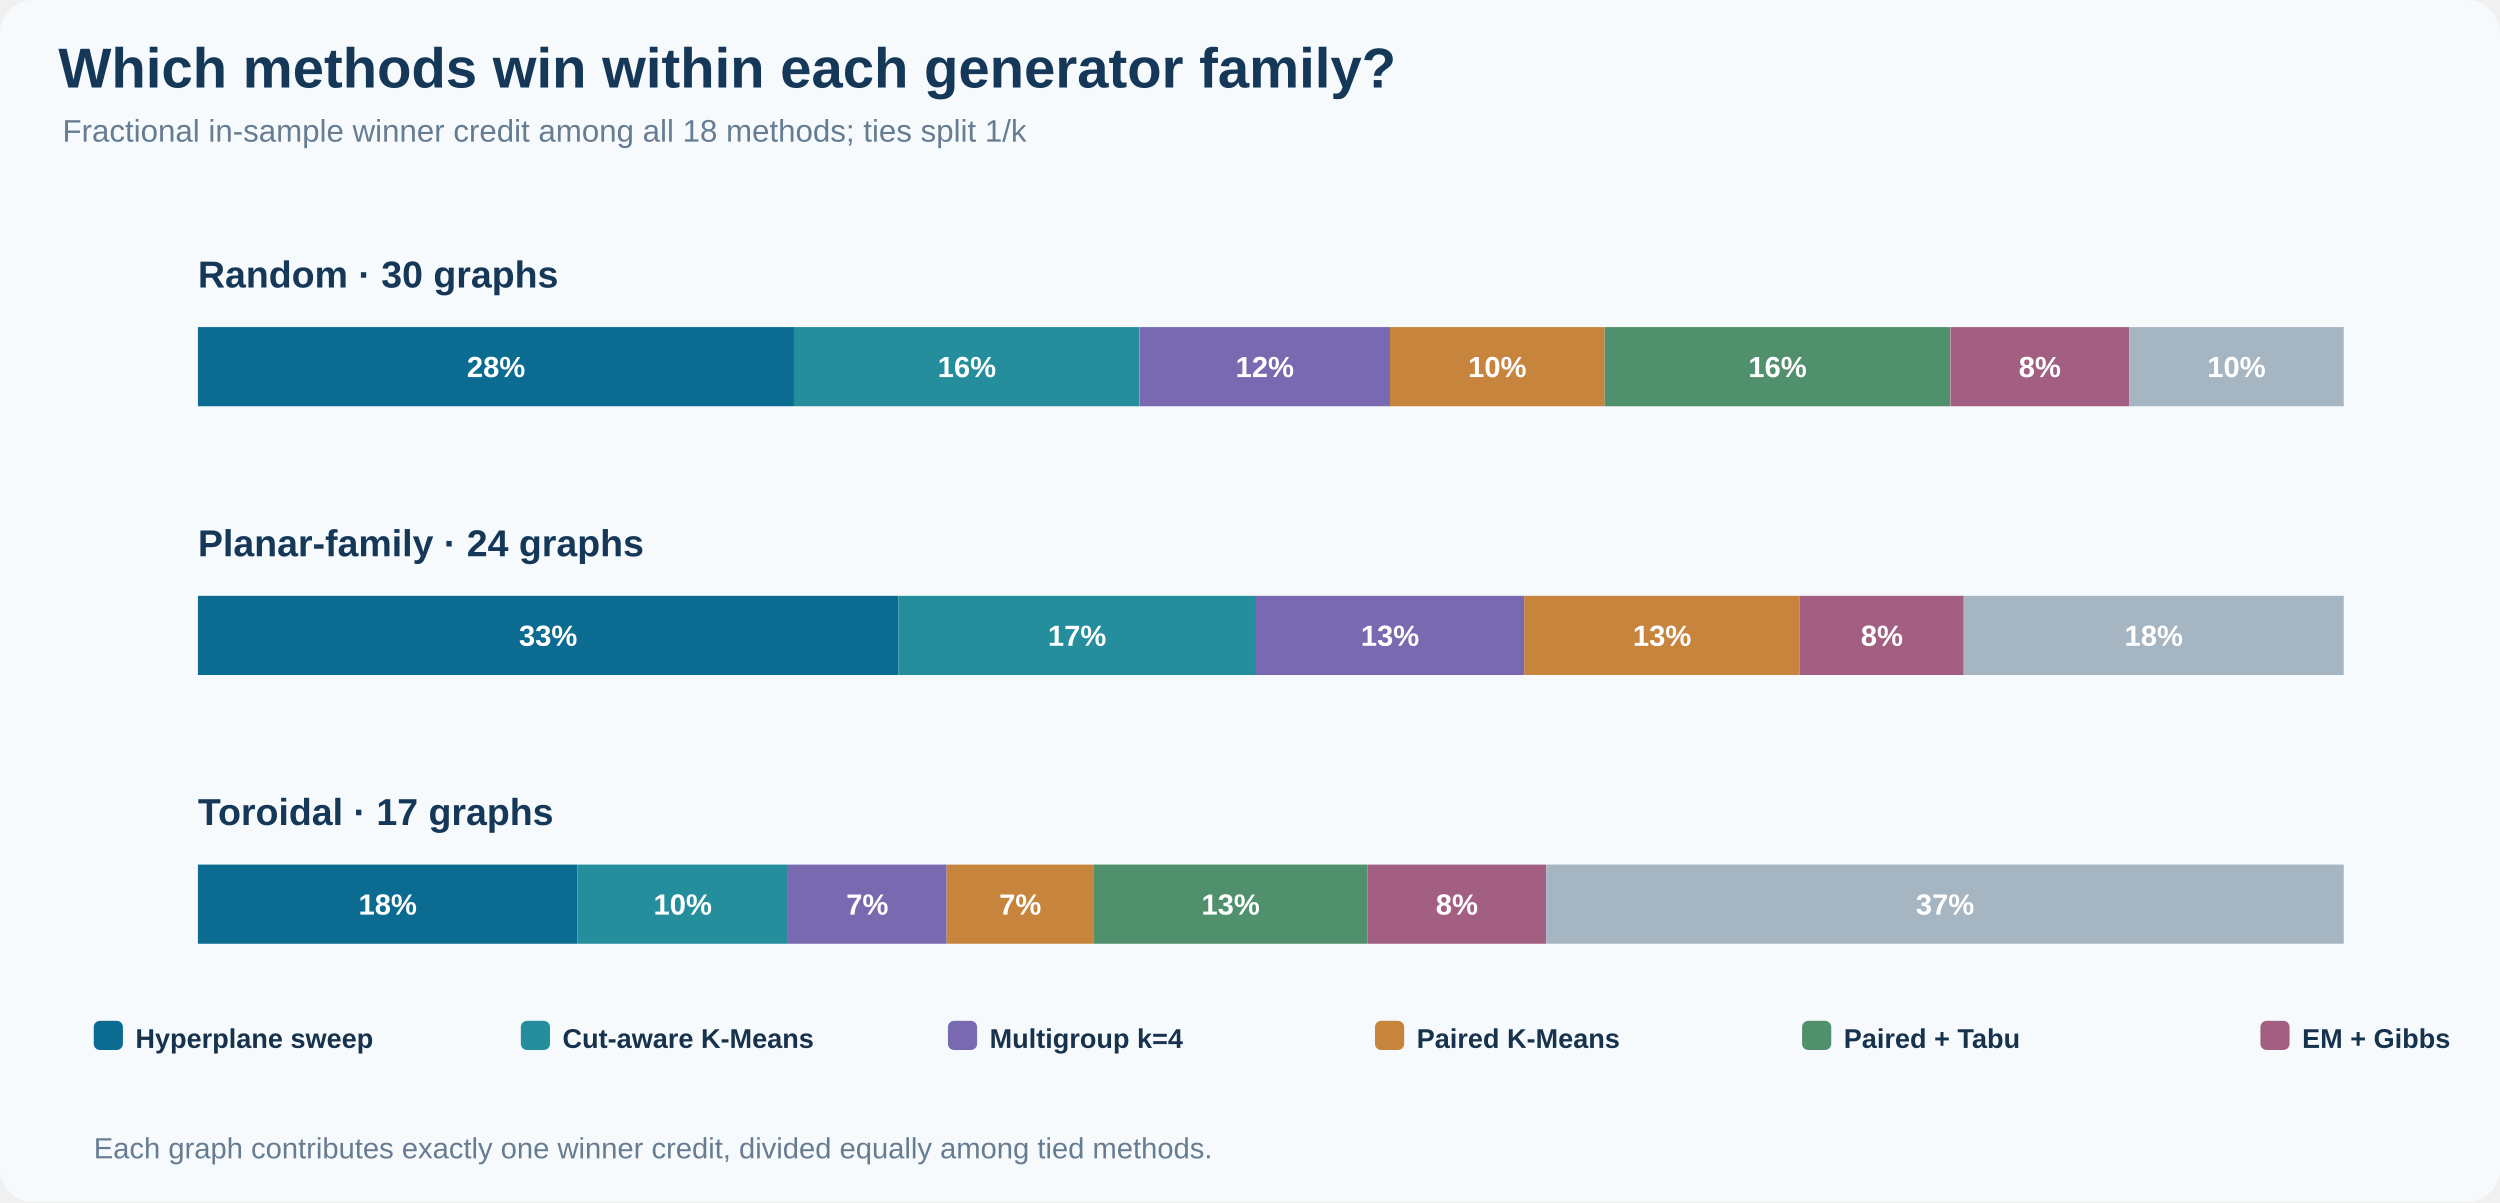
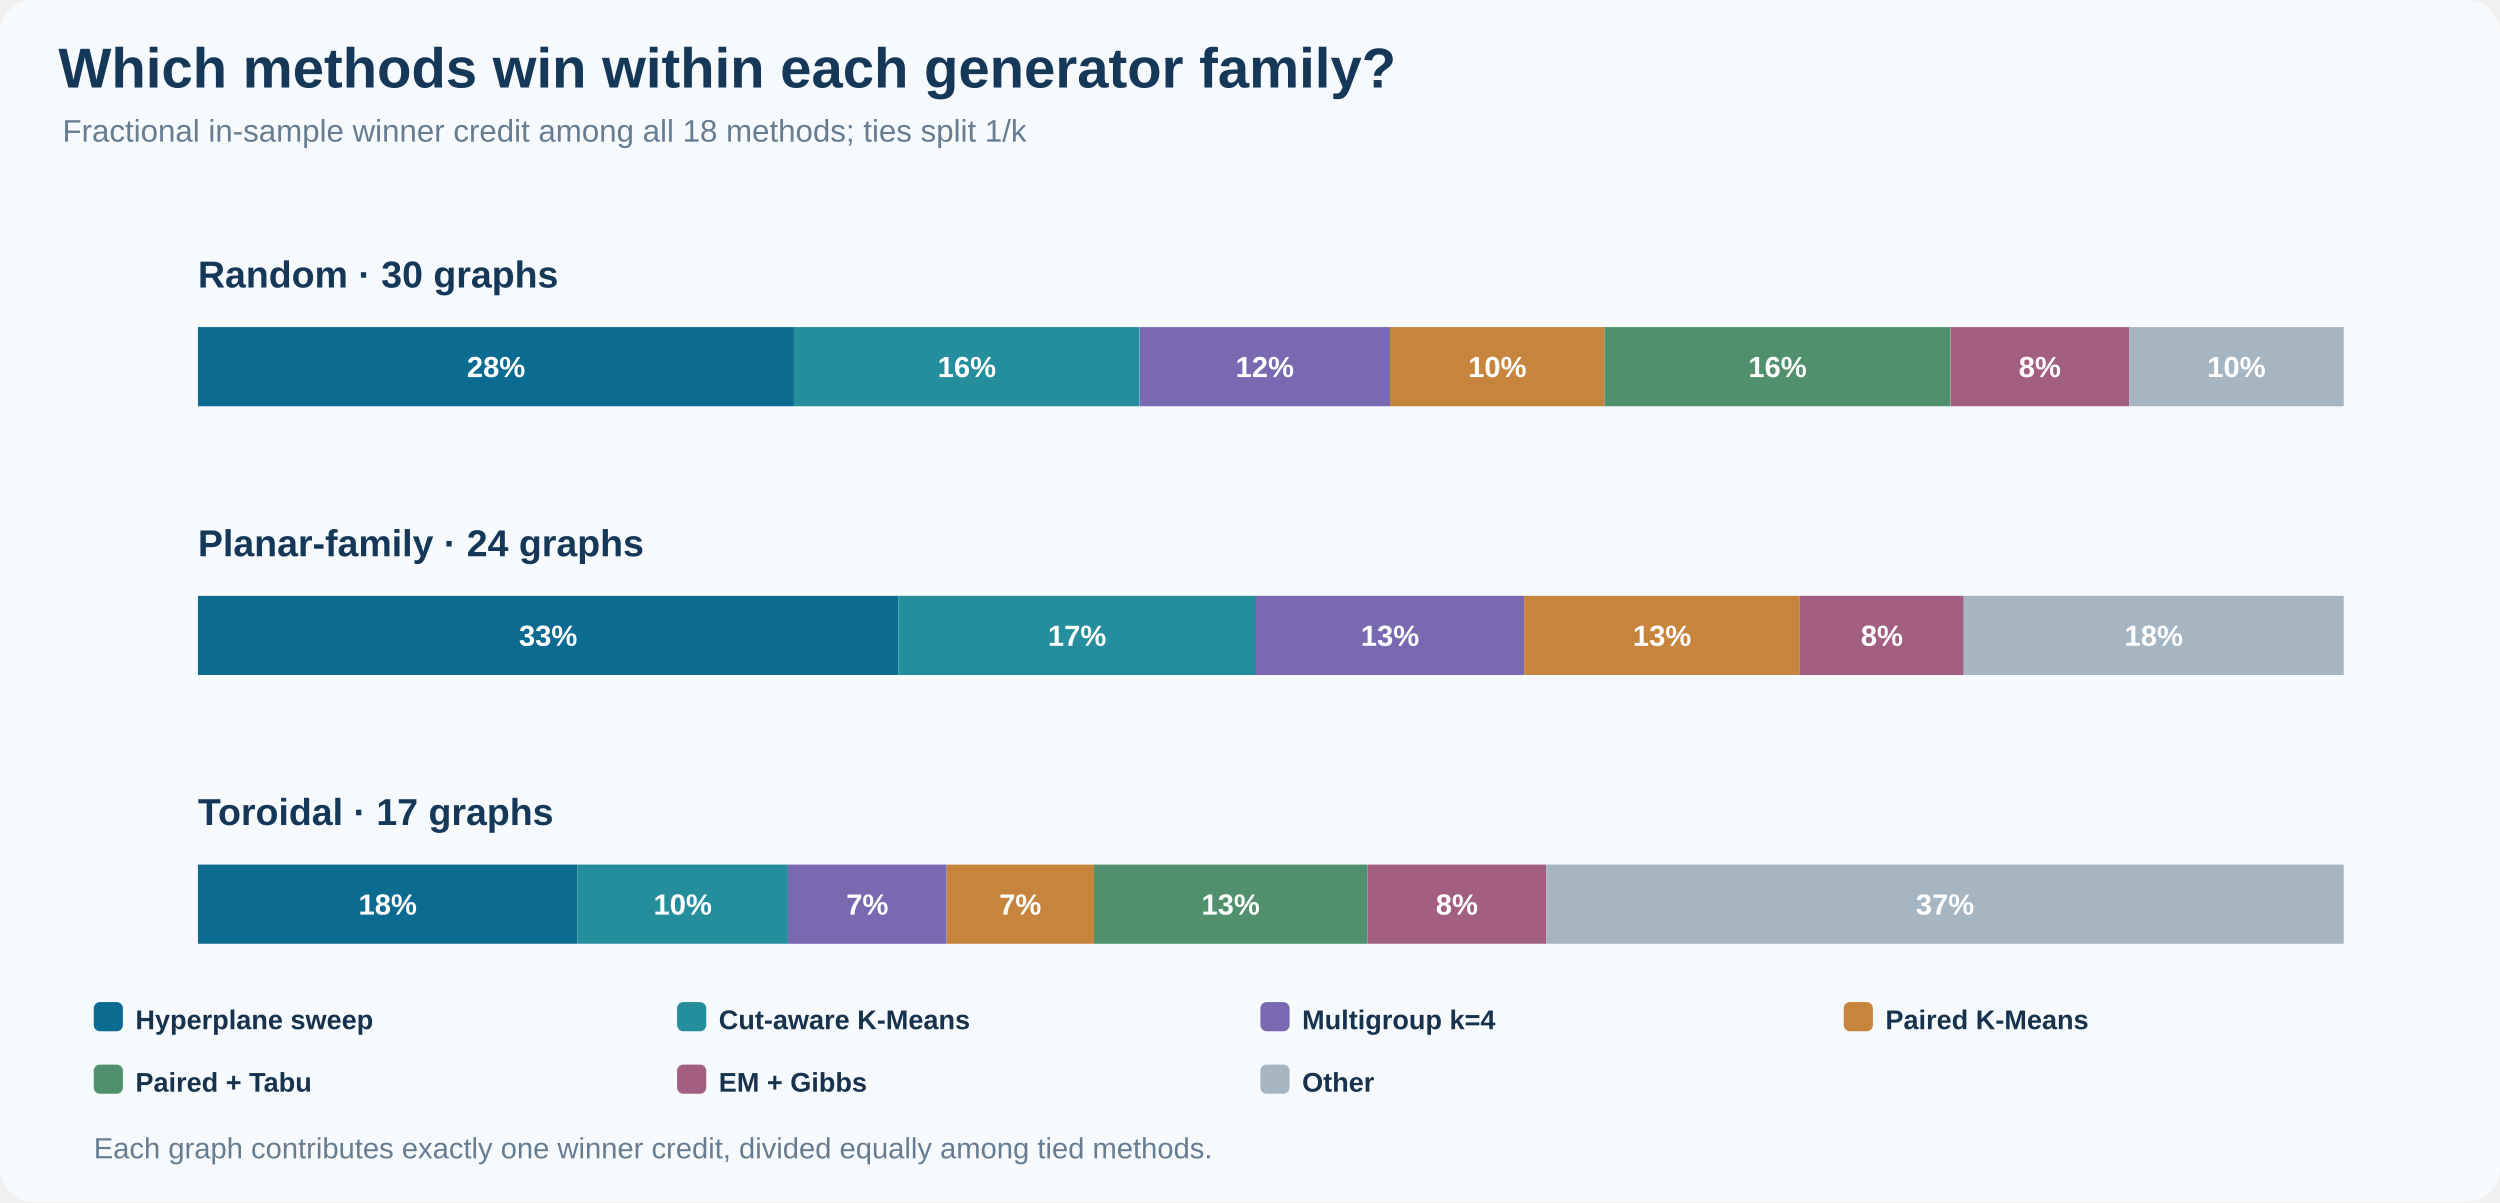
<svg xmlns="http://www.w3.org/2000/svg" width="1200" height="577" viewBox="0 0 1200 577" role="img">
  <rect x="0.0" y="0.0" width="1200.0" height="577.0" rx="16" fill="#F7FAFD" stroke="none" />
  <text x="28.0" y="42.0" text-anchor="start" fill="#153858" font-family="Arial, Helvetica, sans-serif" font-size="27" font-weight="750">Which methods win within each generator family?</text>
  <text x="30.0" y="68.0" text-anchor="start" fill="#667C91" font-family="Arial, Helvetica, sans-serif" font-size="15" font-weight="500">Fractional in-sample winner credit among all 18 methods; ties split 1/k</text>
  <text x="95.0" y="138.0" text-anchor="start" fill="#153858" font-family="Arial, Helvetica, sans-serif" font-size="18" font-weight="700">Random · 30 graphs</text>
  <rect x="95.0" y="157.0" width="286.1" height="38.0" rx="0" fill="#0C6B91" stroke="none" />
  <text x="238.1" y="181.0" text-anchor="middle" fill="#FFFFFF" font-family="Arial, Helvetica, sans-serif" font-size="14" font-weight="700">28%</text>
  <rect x="381.1" y="157.0" width="165.9" height="38.0" rx="0" fill="#258E9D" stroke="none" />
  <text x="464.1" y="181.0" text-anchor="middle" fill="#FFFFFF" font-family="Arial, Helvetica, sans-serif" font-size="14" font-weight="700">16%</text>
  <rect x="547.1" y="157.0" width="120.2" height="38.0" rx="0" fill="#7869B1" stroke="none" />
  <text x="607.1" y="181.0" text-anchor="middle" fill="#FFFFFF" font-family="Arial, Helvetica, sans-serif" font-size="14" font-weight="700">12%</text>
  <rect x="667.2" y="157.0" width="103.0" height="38.0" rx="0" fill="#C6843D" stroke="none" />
  <text x="718.7" y="181.0" text-anchor="middle" fill="#FFFFFF" font-family="Arial, Helvetica, sans-serif" font-size="14" font-weight="700">10%</text>
  <rect x="770.2" y="157.0" width="165.9" height="38.0" rx="0" fill="#51906C" stroke="none" />
  <text x="853.2" y="181.0" text-anchor="middle" fill="#FFFFFF" font-family="Arial, Helvetica, sans-serif" font-size="14" font-weight="700">16%</text>
  <rect x="936.2" y="157.0" width="85.8" height="38.0" rx="0" fill="#A35F81" stroke="none" />
  <text x="979.1" y="181.0" text-anchor="middle" fill="#FFFFFF" font-family="Arial, Helvetica, sans-serif" font-size="14" font-weight="700">8%</text>
  <rect x="1022.0" y="157.0" width="103.0" height="38.0" rx="0" fill="#A6B5C2" stroke="none" />
  <text x="1073.5" y="181.0" text-anchor="middle" fill="#FFFFFF" font-family="Arial, Helvetica, sans-serif" font-size="14" font-weight="700">10%</text>
  <text x="95.0" y="267.0" text-anchor="start" fill="#153858" font-family="Arial, Helvetica, sans-serif" font-size="18" font-weight="700">Planar-family · 24 graphs</text>
  <rect x="95.0" y="286.0" width="336.2" height="38.0" rx="0" fill="#0C6B91" stroke="none" />
  <text x="263.1" y="310.0" text-anchor="middle" fill="#FFFFFF" font-family="Arial, Helvetica, sans-serif" font-size="14" font-weight="700">33%</text>
  <rect x="431.2" y="286.0" width="171.7" height="38.0" rx="0" fill="#258E9D" stroke="none" />
  <text x="517.0" y="310.0" text-anchor="middle" fill="#FFFFFF" font-family="Arial, Helvetica, sans-serif" font-size="14" font-weight="700">17%</text>
  <rect x="602.8" y="286.0" width="128.8" height="38.0" rx="0" fill="#7869B1" stroke="none" />
  <text x="667.2" y="310.0" text-anchor="middle" fill="#FFFFFF" font-family="Arial, Helvetica, sans-serif" font-size="14" font-weight="700">13%</text>
  <rect x="731.6" y="286.0" width="132.3" height="38.0" rx="0" fill="#C6843D" stroke="none" />
  <text x="797.8" y="310.0" text-anchor="middle" fill="#FFFFFF" font-family="Arial, Helvetica, sans-serif" font-size="14" font-weight="700">13%</text>
  <rect x="863.9" y="286.0" width="78.7" height="38.0" rx="0" fill="#A35F81" stroke="none" />
  <text x="903.3" y="310.0" text-anchor="middle" fill="#FFFFFF" font-family="Arial, Helvetica, sans-serif" font-size="14" font-weight="700">8%</text>
  <rect x="942.6" y="286.0" width="182.4" height="38.0" rx="0" fill="#A6B5C2" stroke="none" />
  <text x="1033.8" y="310.0" text-anchor="middle" fill="#FFFFFF" font-family="Arial, Helvetica, sans-serif" font-size="14" font-weight="700">18%</text>
  <text x="95.0" y="396.0" text-anchor="start" fill="#153858" font-family="Arial, Helvetica, sans-serif" font-size="18" font-weight="700">Toroidal · 17 graphs</text>
  <rect x="95.0" y="415.0" width="182.2" height="38.0" rx="0" fill="#0C6B91" stroke="none" />
  <text x="186.1" y="439.0" text-anchor="middle" fill="#FFFFFF" font-family="Arial, Helvetica, sans-serif" font-size="14" font-weight="700">18%</text>
  <rect x="277.2" y="415.0" width="101.0" height="38.0" rx="0" fill="#258E9D" stroke="none" />
  <text x="327.7" y="439.0" text-anchor="middle" fill="#FFFFFF" font-family="Arial, Helvetica, sans-serif" font-size="14" font-weight="700">10%</text>
  <rect x="378.2" y="415.0" width="76.2" height="38.0" rx="0" fill="#7869B1" stroke="none" />
  <text x="416.3" y="439.0" text-anchor="middle" fill="#FFFFFF" font-family="Arial, Helvetica, sans-serif" font-size="14" font-weight="700">7%</text>
  <rect x="454.4" y="415.0" width="70.7" height="38.0" rx="0" fill="#C6843D" stroke="none" />
  <text x="489.7" y="439.0" text-anchor="middle" fill="#FFFFFF" font-family="Arial, Helvetica, sans-serif" font-size="14" font-weight="700">7%</text>
  <rect x="525.1" y="415.0" width="131.3" height="38.0" rx="0" fill="#51906C" stroke="none" />
  <text x="590.7" y="439.0" text-anchor="middle" fill="#FFFFFF" font-family="Arial, Helvetica, sans-serif" font-size="14" font-weight="700">13%</text>
  <rect x="656.4" y="415.0" width="85.8" height="38.0" rx="0" fill="#A35F81" stroke="none" />
  <text x="699.3" y="439.0" text-anchor="middle" fill="#FFFFFF" font-family="Arial, Helvetica, sans-serif" font-size="14" font-weight="700">8%</text>
  <rect x="742.2" y="415.0" width="382.8" height="38.0" rx="0" fill="#A6B5C2" stroke="none" />
  <text x="933.6" y="439.0" text-anchor="middle" fill="#FFFFFF" font-family="Arial, Helvetica, sans-serif" font-size="14" font-weight="700">37%</text>
-   <rect x="45.0" y="490.0" width="14.0" height="14.0" rx="3" fill="#0C6B91" stroke="none" />
-   <text x="65.0" y="503.0" text-anchor="start" fill="#17324D" font-family="Arial, Helvetica, sans-serif" font-size="13" font-weight="600">Hyperplane sweep</text>
-   <rect x="250.0" y="490.0" width="14.0" height="14.0" rx="3" fill="#258E9D" stroke="none" />
-   <text x="270.0" y="503.0" text-anchor="start" fill="#17324D" font-family="Arial, Helvetica, sans-serif" font-size="13" font-weight="600">Cut-aware K-Means</text>
-   <rect x="455.0" y="490.0" width="14.0" height="14.0" rx="3" fill="#7869B1" stroke="none" />
-   <text x="475.0" y="503.0" text-anchor="start" fill="#17324D" font-family="Arial, Helvetica, sans-serif" font-size="13" font-weight="600">Multigroup k=4</text>
-   <rect x="660.0" y="490.0" width="14.0" height="14.0" rx="3" fill="#C6843D" stroke="none" />
-   <text x="680.0" y="503.0" text-anchor="start" fill="#17324D" font-family="Arial, Helvetica, sans-serif" font-size="13" font-weight="600">Paired K-Means</text>
-   <rect x="865.0" y="490.0" width="14.0" height="14.0" rx="3" fill="#51906C" stroke="none" />
-   <text x="885.0" y="503.0" text-anchor="start" fill="#17324D" font-family="Arial, Helvetica, sans-serif" font-size="13" font-weight="600">Paired + Tabu</text>
-   <rect x="1085.0" y="490.0" width="14.0" height="14.0" rx="3" fill="#A35F81" stroke="none" />
-   <text x="1105.0" y="503.0" text-anchor="start" fill="#17324D" font-family="Arial, Helvetica, sans-serif" font-size="13" font-weight="600">EM + Gibbs</text>
-   <rect x="1305.0" y="490.0" width="14.0" height="14.0" rx="3" fill="#A6B5C2" stroke="none" />
-   <text x="1325.0" y="503.0" text-anchor="start" fill="#17324D" font-family="Arial, Helvetica, sans-serif" font-size="13" font-weight="600">Other</text>
+   <rect x="45.0" y="481.0" width="14.0" height="14.0" rx="3" fill="#0C6B91" stroke="none" />
+   <text x="65.0" y="494.0" text-anchor="start" fill="#17324D" font-family="Arial, Helvetica, sans-serif" font-size="13" font-weight="600">Hyperplane sweep</text>
+   <rect x="325.0" y="481.0" width="14.0" height="14.0" rx="3" fill="#258E9D" stroke="none" />
+   <text x="345.0" y="494.0" text-anchor="start" fill="#17324D" font-family="Arial, Helvetica, sans-serif" font-size="13" font-weight="600">Cut-aware K-Means</text>
+   <rect x="605.0" y="481.0" width="14.0" height="14.0" rx="3" fill="#7869B1" stroke="none" />
+   <text x="625.0" y="494.0" text-anchor="start" fill="#17324D" font-family="Arial, Helvetica, sans-serif" font-size="13" font-weight="600">Multigroup k=4</text>
+   <rect x="885.0" y="481.0" width="14.0" height="14.0" rx="3" fill="#C6843D" stroke="none" />
+   <text x="905.0" y="494.0" text-anchor="start" fill="#17324D" font-family="Arial, Helvetica, sans-serif" font-size="13" font-weight="600">Paired K-Means</text>
+   <rect x="45.0" y="511.0" width="14.0" height="14.0" rx="3" fill="#51906C" stroke="none" />
+   <text x="65.0" y="524.0" text-anchor="start" fill="#17324D" font-family="Arial, Helvetica, sans-serif" font-size="13" font-weight="600">Paired + Tabu</text>
+   <rect x="325.0" y="511.0" width="14.0" height="14.0" rx="3" fill="#A35F81" stroke="none" />
+   <text x="345.0" y="524.0" text-anchor="start" fill="#17324D" font-family="Arial, Helvetica, sans-serif" font-size="13" font-weight="600">EM + Gibbs</text>
+   <rect x="605.0" y="511.0" width="14.0" height="14.0" rx="3" fill="#A6B5C2" stroke="none" />
+   <text x="625.0" y="524.0" text-anchor="start" fill="#17324D" font-family="Arial, Helvetica, sans-serif" font-size="13" font-weight="600">Other</text>
  <text x="45.0" y="556.0" text-anchor="start" fill="#667C91" font-family="Arial, Helvetica, sans-serif" font-size="14" font-weight="500">Each graph contributes exactly one winner credit, divided equally among tied methods.</text>
</svg>
